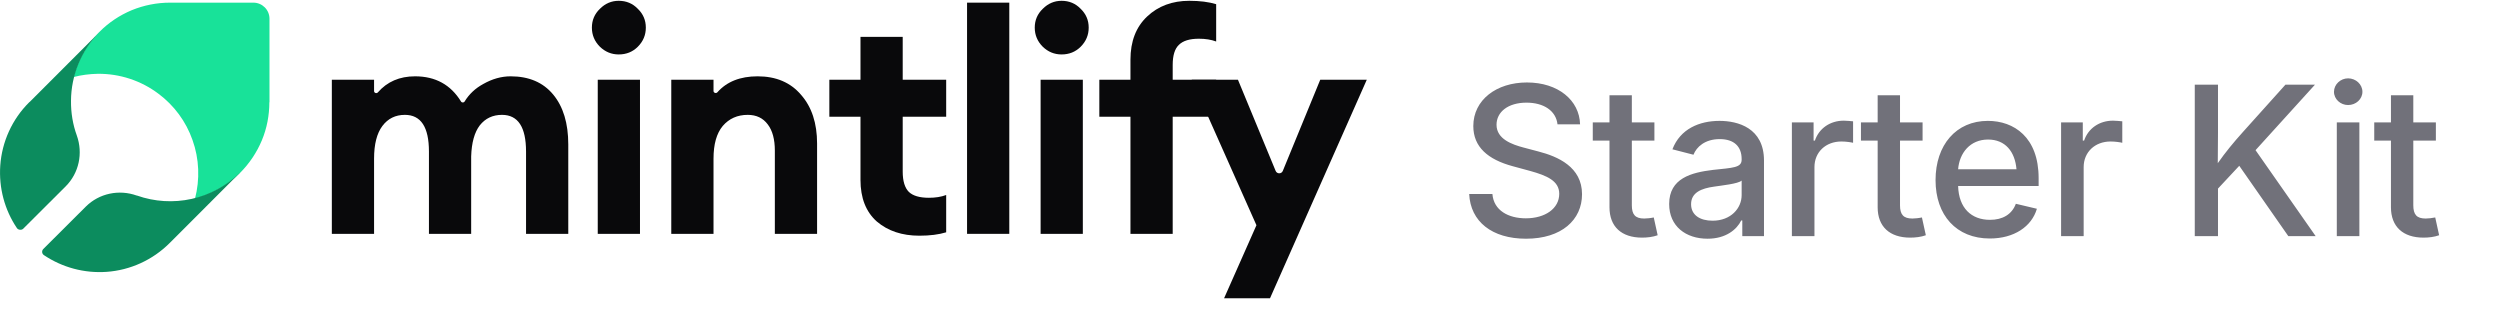
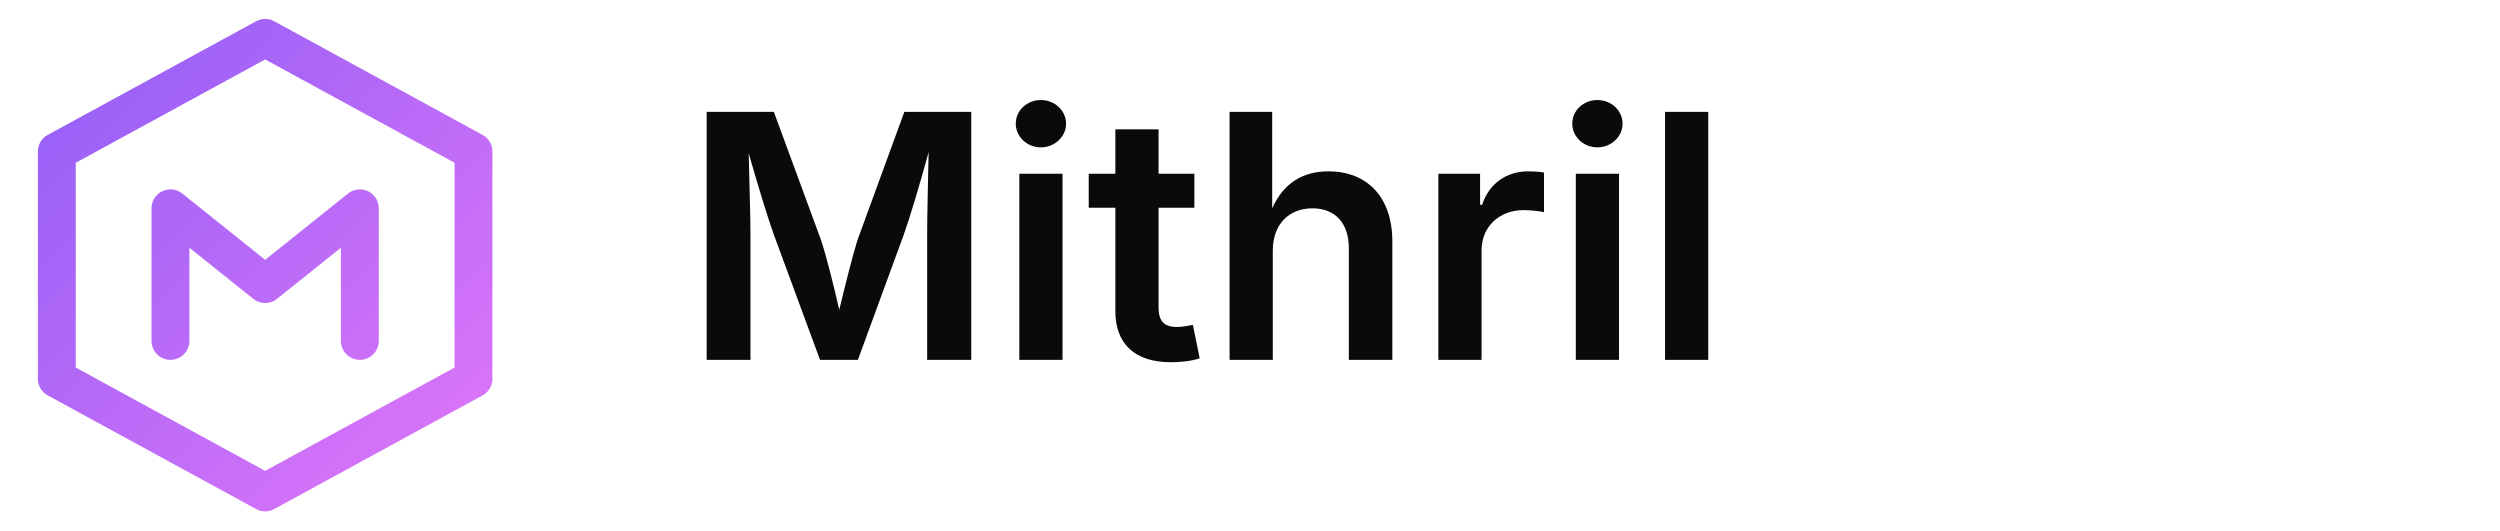
- <svg xmlns="http://www.w3.org/2000/svg" width="180" height="23" viewBox="0 0 180 23" fill="none">
-   <path d="M91.44 21.476H88.133L90.464 16.216L85.802 5.74H89.132L91.847 12.307C91.943 12.536 92.268 12.536 92.362 12.306L95.058 5.74H98.409L91.44 21.476Z" fill="#09090B" />
-   <path d="M81.393 16.837V8.403H79.152V5.74H81.393V4.297C81.393 2.98 81.792 1.944 82.592 1.19C83.391 0.435 84.404 0.058 85.633 0.058C86.387 0.058 87.031 0.139 87.564 0.302V2.988C87.208 2.854 86.794 2.788 86.32 2.788C85.655 2.788 85.174 2.936 84.878 3.232C84.582 3.513 84.434 3.994 84.434 4.674V5.74H87.564V8.403H84.434V16.837H81.393Z" fill="#09090B" />
-   <path d="M76.433 3.92C75.915 3.92 75.463 3.735 75.079 3.365C74.694 2.98 74.502 2.521 74.502 1.989C74.502 1.456 74.694 1.005 75.079 0.635C75.463 0.25 75.915 0.058 76.433 0.058C76.98 0.058 77.438 0.25 77.809 0.635C78.193 1.005 78.386 1.456 78.386 1.989C78.386 2.521 78.193 2.98 77.809 3.365C77.438 3.735 76.98 3.92 76.433 3.92ZM74.924 16.837V5.74H77.964V16.837H74.924Z" fill="#09090B" />
-   <path d="M69.628 16.837V0.191H72.669V16.837H69.628Z" fill="#09090B" />
-   <path d="M66.194 16.97C64.951 16.97 63.93 16.63 63.131 15.949C62.347 15.254 61.955 14.255 61.955 12.953V8.403H59.713V5.74H61.955V2.655H64.995V5.74H68.125V8.403H64.995V12.354C64.995 13.034 65.143 13.523 65.439 13.819C65.735 14.1 66.216 14.24 66.882 14.24C67.355 14.24 67.769 14.174 68.125 14.04V16.726C67.592 16.889 66.948 16.97 66.194 16.97Z" fill="#09090B" />
-   <path d="M48.332 16.837V5.74H51.373V6.551C51.373 6.688 51.559 6.748 51.65 6.646C52.328 5.879 53.293 5.495 54.546 5.495C55.878 5.495 56.921 5.939 57.676 6.827C58.445 7.7 58.83 8.869 58.83 10.334V16.837H55.789V10.844C55.789 10.03 55.619 9.402 55.279 8.958C54.939 8.499 54.458 8.27 53.836 8.27C53.096 8.27 52.497 8.536 52.038 9.069C51.594 9.601 51.373 10.386 51.373 11.421V16.837H48.332Z" fill="#09090B" />
-   <path d="M44.547 3.92C44.029 3.92 43.578 3.735 43.193 3.365C42.809 2.98 42.616 2.521 42.616 1.989C42.616 1.456 42.809 1.005 43.193 0.635C43.578 0.25 44.029 0.058 44.547 0.058C45.095 0.058 45.553 0.25 45.923 0.635C46.308 1.005 46.5 1.456 46.5 1.989C46.5 2.521 46.308 2.98 45.923 3.365C45.553 3.735 45.095 3.92 44.547 3.92ZM43.038 16.837V5.74H46.079V16.837H43.038Z" fill="#09090B" />
-   <path d="M37.875 16.837V10.911C37.875 9.15 37.298 8.27 36.144 8.27C35.478 8.27 34.945 8.521 34.546 9.024C34.161 9.527 33.954 10.275 33.924 11.266V16.837H30.884V10.911C30.884 9.15 30.306 8.27 29.152 8.27C28.472 8.27 27.932 8.536 27.532 9.069C27.133 9.601 26.933 10.386 26.933 11.421V16.837H23.892V5.74H26.933V6.559C26.933 6.695 27.116 6.755 27.206 6.652C27.878 5.881 28.771 5.495 29.885 5.495C31.349 5.495 32.452 6.1 33.193 7.309C33.252 7.404 33.395 7.403 33.454 7.307C33.774 6.78 34.219 6.361 34.79 6.05C35.441 5.68 36.099 5.495 36.765 5.495C38.082 5.495 39.103 5.932 39.828 6.805C40.553 7.678 40.916 8.876 40.916 10.4V16.837H37.875Z" fill="#09090B" />
-   <path d="M19.403 7.362V1.35C19.403 0.705 18.879 0.191 18.244 0.191H12.235C11.291 0.191 10.357 0.378 9.487 0.733C8.618 1.098 7.824 1.621 7.16 2.295L7.114 2.341C6.235 3.23 5.609 4.333 5.291 5.548C5.861 5.399 6.45 5.324 7.039 5.314C8.609 5.296 10.151 5.801 11.403 6.745C12.534 7.586 13.394 8.746 13.861 10.083C14.347 11.438 14.403 12.916 14.039 14.309C15.244 13.991 16.356 13.364 17.244 12.486L17.291 12.439C17.954 11.775 18.487 10.98 18.851 10.111C19.216 9.241 19.393 8.306 19.393 7.362H19.403Z" fill="#18E299" />
-   <path d="M5.112 7.26C5.121 5.416 5.857 3.646 7.151 2.324L2.151 7.326C2.133 7.344 2.114 7.354 2.095 7.372C0.876 8.583 0.14 10.204 0.019 11.918C-0.092 13.52 0.327 15.103 1.22 16.426C1.306 16.552 1.537 16.593 1.667 16.472L4.73 13.417C5.689 12.458 5.987 11.033 5.531 9.757C5.242 8.965 5.103 8.117 5.112 7.26Z" fill="#0C8C5E" />
-   <path d="M17.262 12.44C16.303 13.38 15.102 14.032 13.799 14.321C12.486 14.61 11.127 14.526 9.861 14.079C9.861 14.079 9.851 14.079 9.842 14.079C8.567 13.622 7.142 13.921 6.183 14.871L3.12 17.926C2.99 18.056 3.009 18.27 3.167 18.373C4.489 19.258 6.072 19.686 7.673 19.574C9.386 19.453 10.997 18.717 12.216 17.497L12.263 17.451L17.262 12.449V12.44Z" fill="#0C8C5E" />
-   <text x="105" y="17" font-family="Inter, ui-sans-serif, system-ui, -apple-system, sans-serif" font-size="15" font-weight="500" fill="#71717A" letter-spacing="-0.01em">Starter Kit</text>
+ <svg xmlns="http://www.w3.org/2000/svg" width="132" height="28" viewBox="0 0 132 28" fill="none">
+   <defs>
+     <linearGradient id="mg" x1="0" y1="0" x2="28" y2="28" gradientUnits="userSpaceOnUse">
+       <stop stop-color="#8b5cf6" />
+       <stop offset="1" stop-color="#e879f9" />
+     </linearGradient>
+   </defs>
+   <path d="M14 2 L25 8 V20 L14 26 L3 20 V8 Z" fill="none" stroke="url(#mg)" stroke-width="2" stroke-linejoin="round" />
+   <path d="M9 18 V11 L14 15 L19 11 V18" fill="none" stroke="url(#mg)" stroke-width="2" stroke-linecap="round" stroke-linejoin="round" />
+   <text x="36" y="19" font-family="Geist, Inter, -apple-system, sans-serif" font-size="18" font-weight="600" fill="#0a0a0a">Mithril</text>
</svg>
